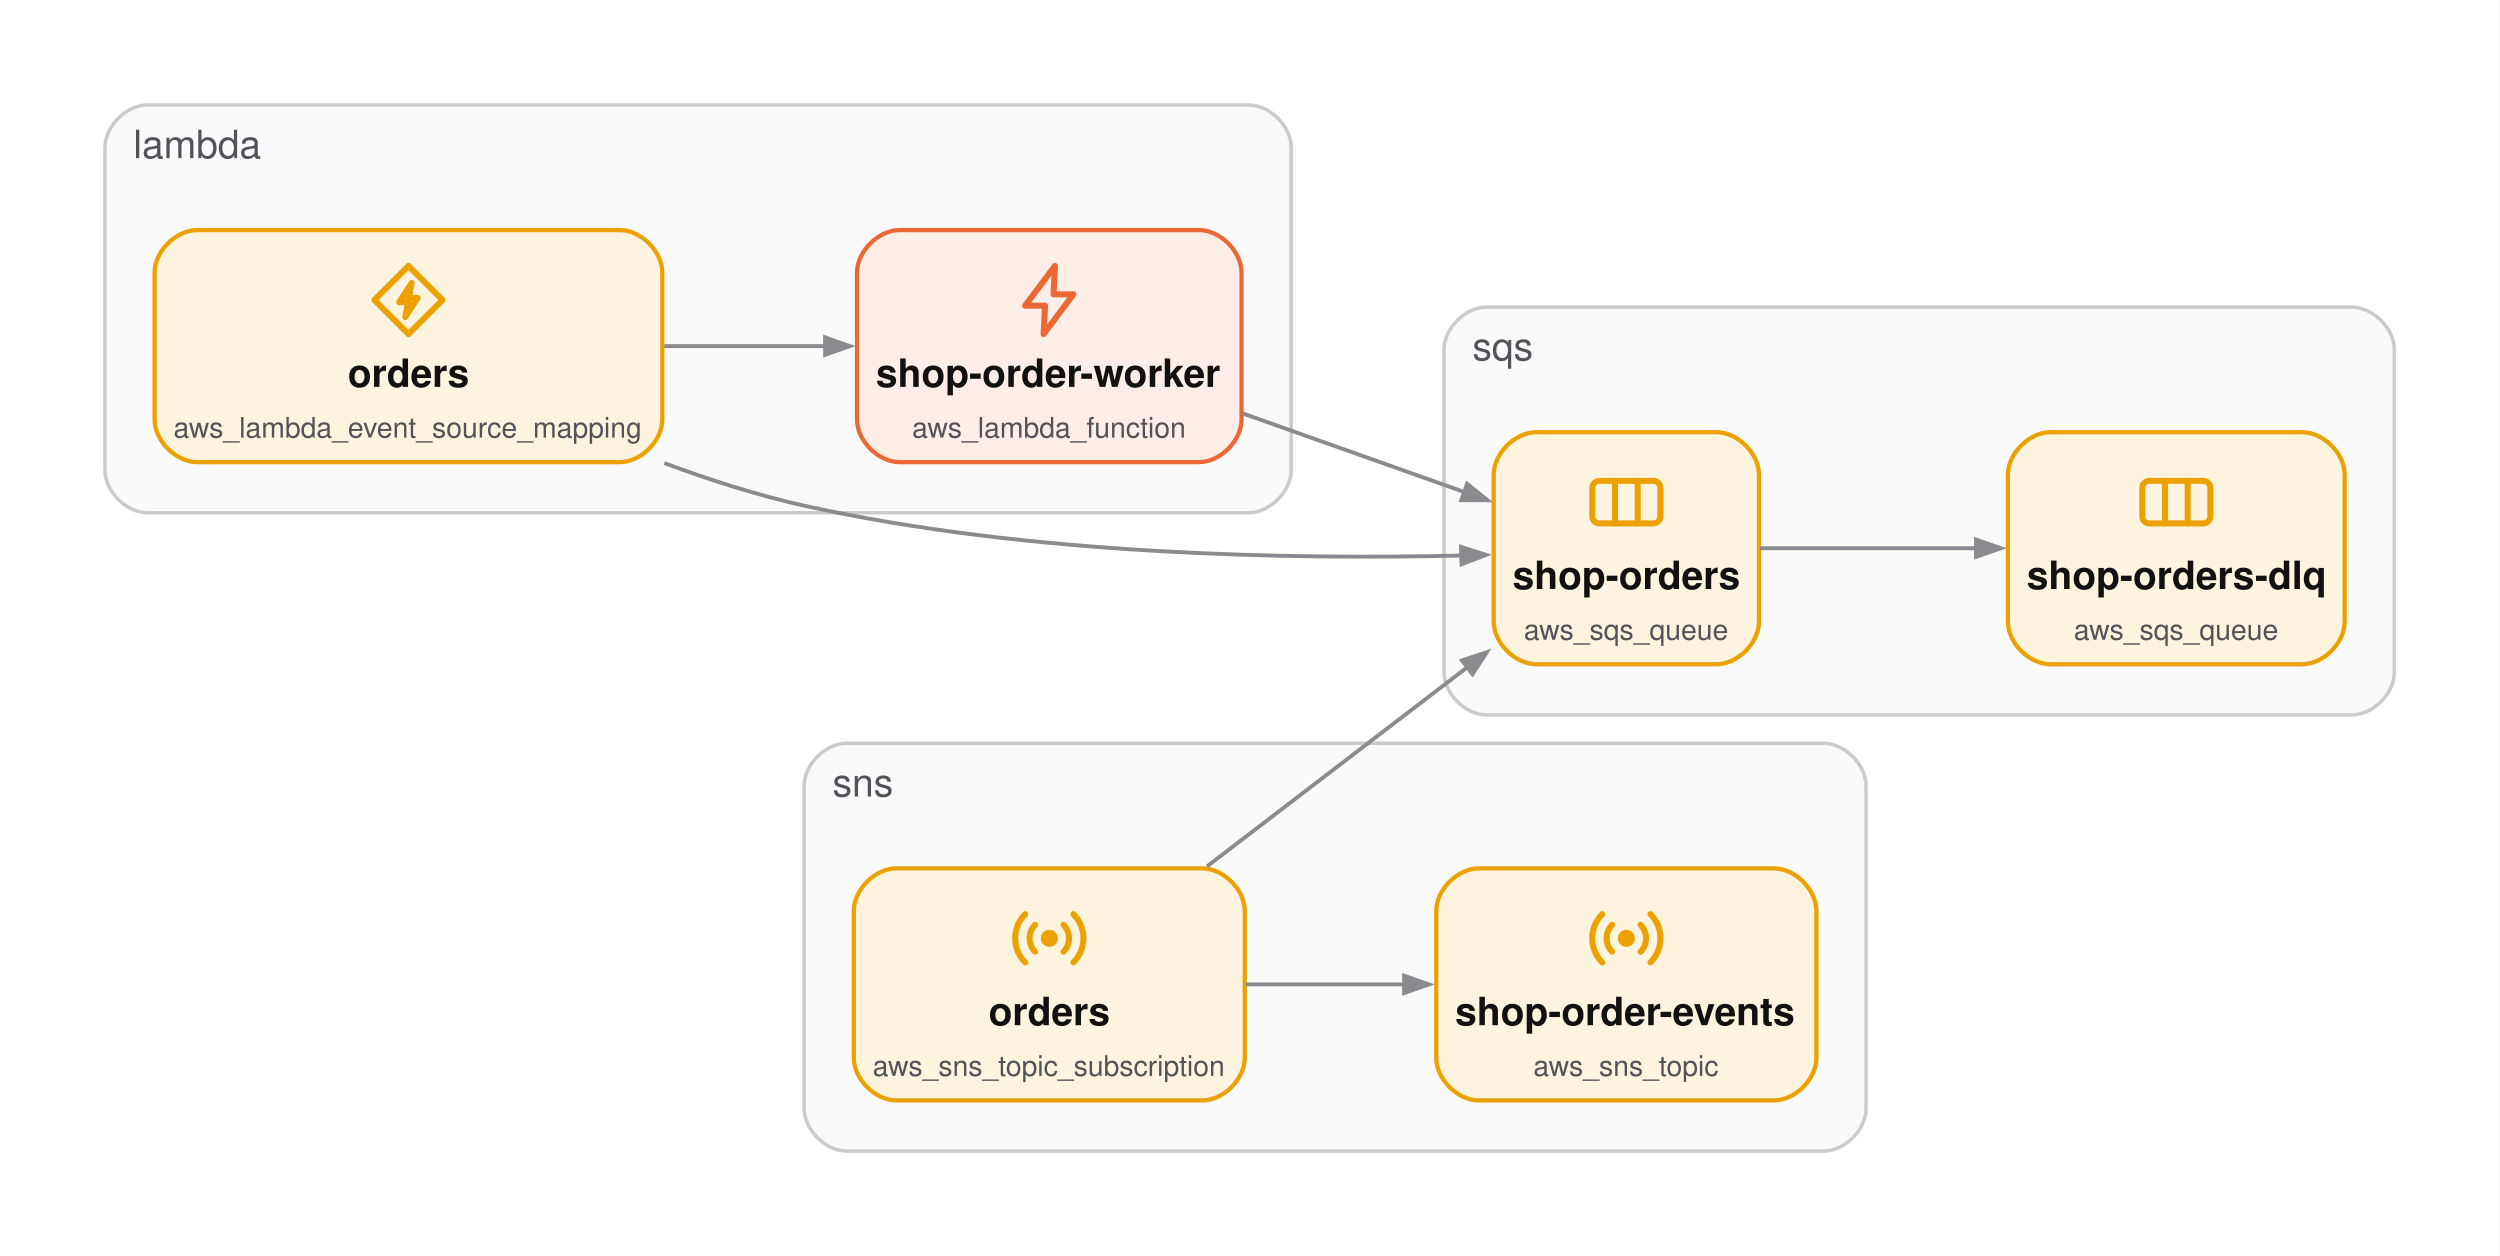
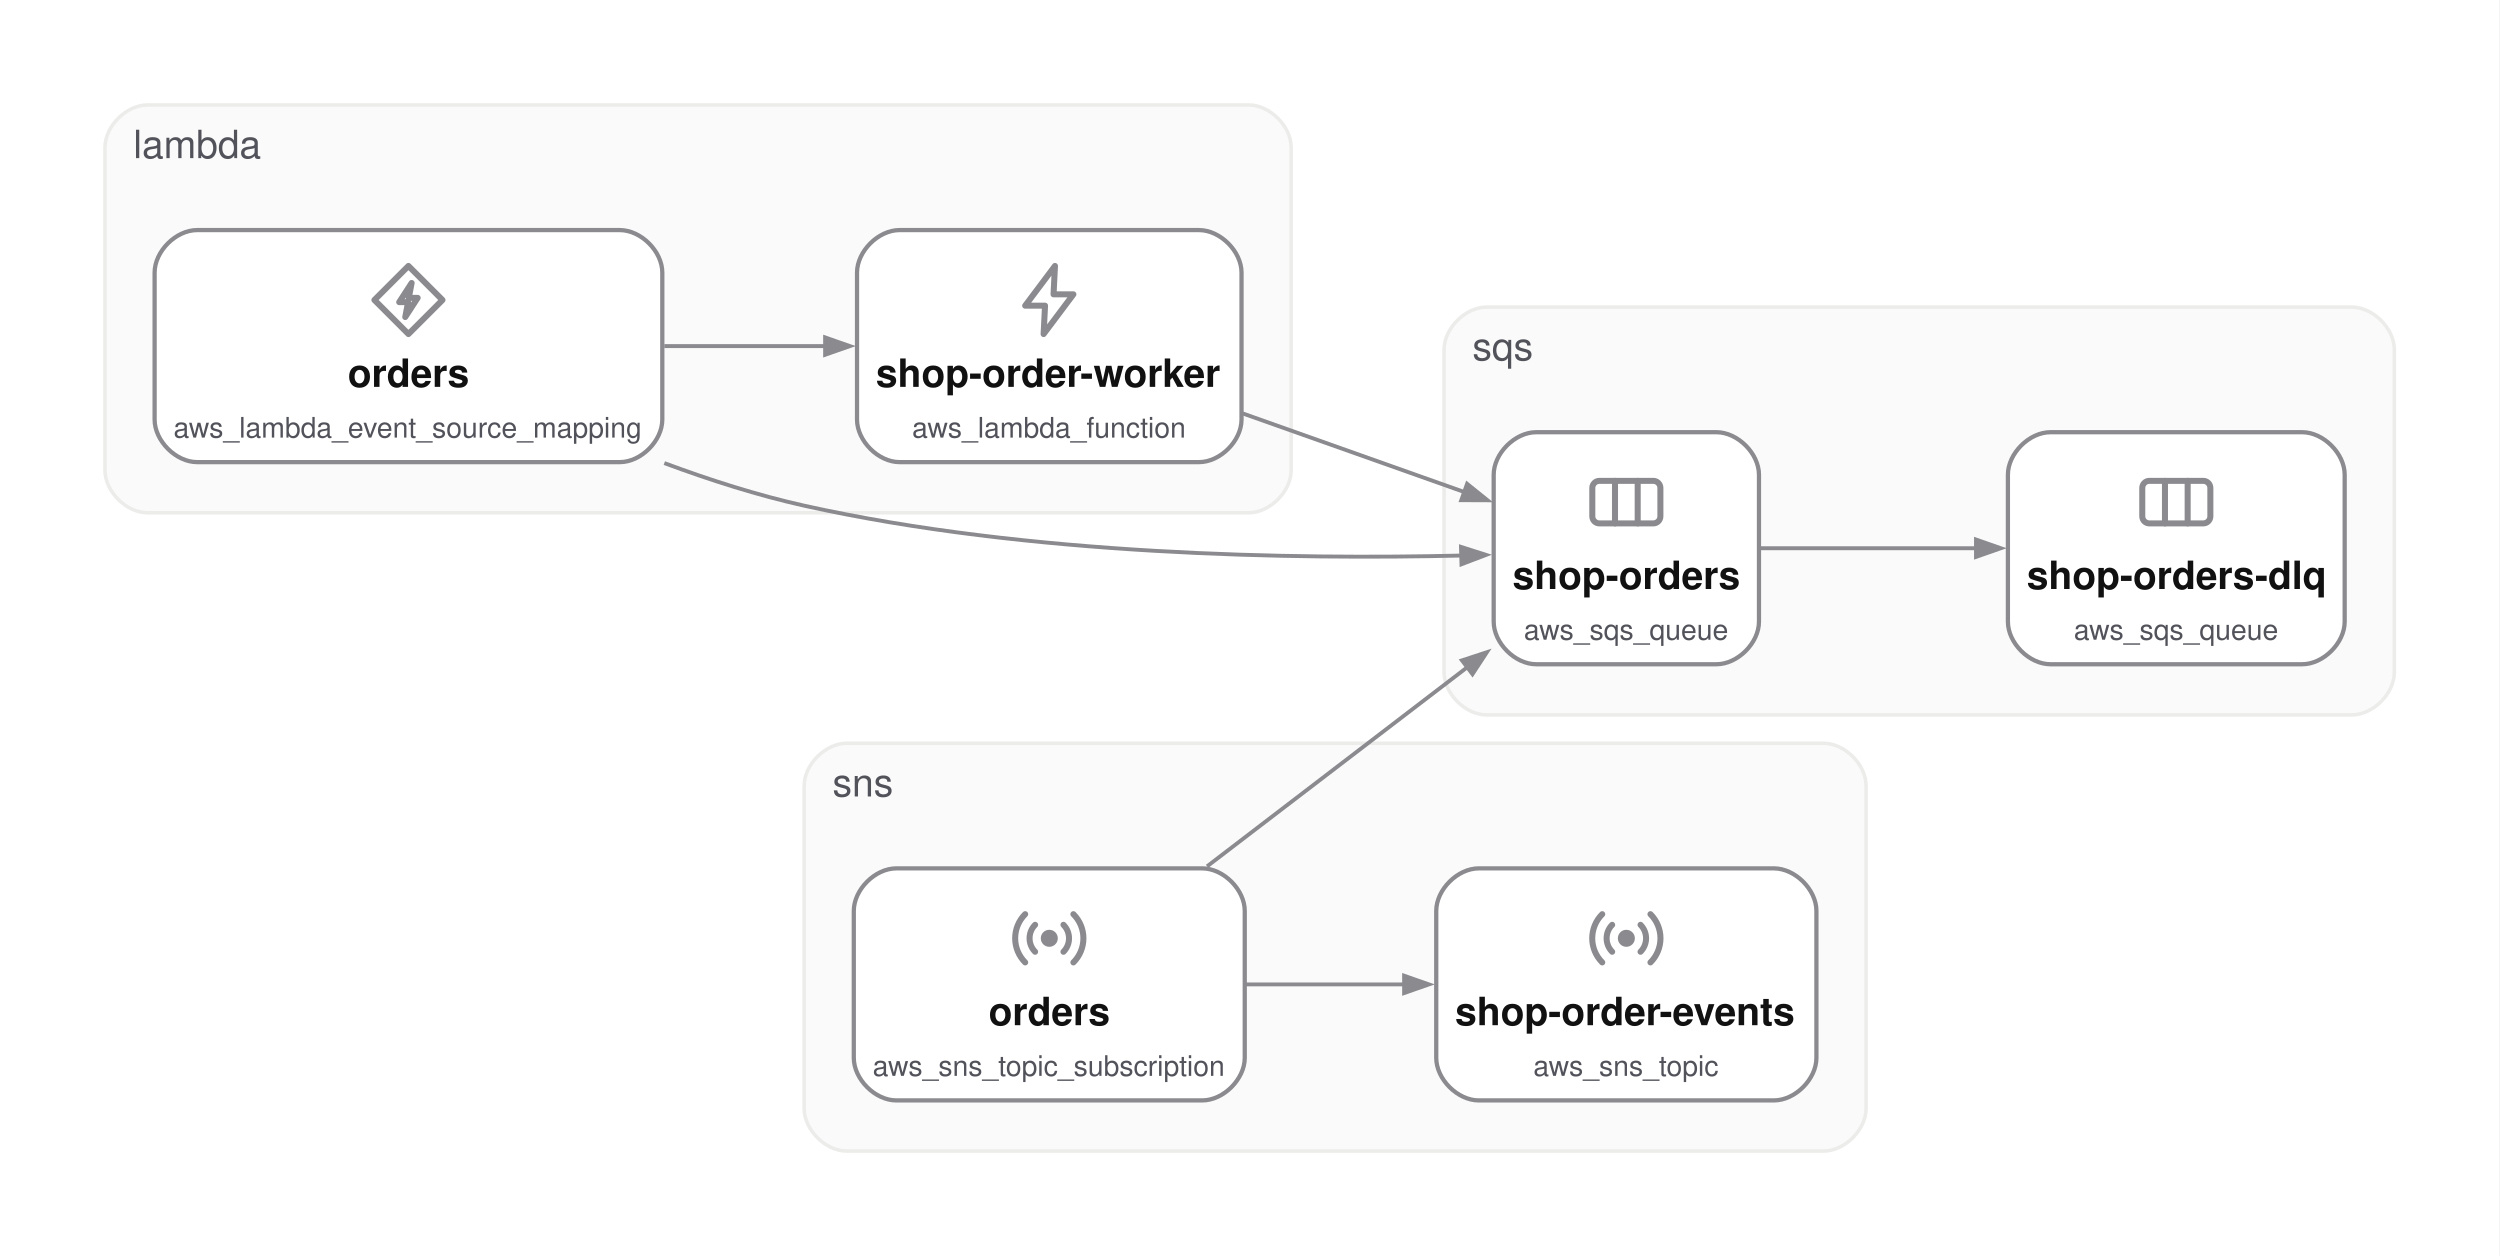
<svg xmlns="http://www.w3.org/2000/svg" width="705pt" height="354pt" viewBox="0.00 0.00 705.00 354.00">
  <g id="graph0" class="graph" transform="scale(1 1) rotate(0) translate(21.6 332.6)">
    <polygon fill="#ffffff" stroke="none" points="-21.6,21.6 -21.6,-332.6 683.2,-332.6 683.2,21.6 -21.6,21.6" />
    <g id="clust1" class="cluster">
-       <path fill="#fafafa" stroke="#cbcbce" d="M20,-188C20,-188 330.51,-188 330.51,-188 336.51,-188 342.51,-194 342.51,-200 342.51,-200 342.51,-291 342.51,-291 342.51,-297 336.51,-303 330.51,-303 330.51,-303 20,-303 20,-303 14,-303 8,-297 8,-291 8,-291 8,-200 8,-200 8,-194 14,-188 20,-188" />
+       <path fill="#fafafa" stroke="#ececea" d="M20,-188C20,-188 330.51,-188 330.51,-188 336.51,-188 342.51,-194 342.51,-200 342.51,-200 342.51,-291 342.51,-291 342.51,-297 336.51,-303 330.51,-303 330.51,-303 20,-303 20,-303 14,-303 8,-297 8,-291 8,-291 8,-200 8,-200 8,-194 14,-188 20,-188" />
      <text xml:space="preserve" text-anchor="start" x="16" y="-288" font-family="Helvetica,sans-Serif" font-size="11.00" fill="#52525b">lambda</text>
    </g>
    <g id="clust2" class="cluster">
-       <path fill="#fafafa" stroke="#cbcbce" d="M217.17,-8C217.17,-8 492.63,-8 492.63,-8 498.63,-8 504.63,-14 504.63,-20 504.63,-20 504.63,-111 504.63,-111 504.63,-117 498.63,-123 492.63,-123 492.63,-123 217.17,-123 217.17,-123 211.17,-123 205.17,-117 205.17,-111 205.17,-111 205.17,-20 205.17,-20 205.17,-14 211.17,-8 217.17,-8" />
+       <path fill="#fafafa" stroke="#ececea" d="M217.17,-8C217.17,-8 492.63,-8 492.63,-8 498.63,-8 504.63,-14 504.63,-20 504.63,-20 504.63,-111 504.63,-111 504.63,-117 498.63,-123 492.63,-123 492.63,-123 217.17,-123 217.17,-123 211.17,-123 205.17,-117 205.17,-111 205.17,-111 205.17,-20 205.17,-20 205.17,-14 211.17,-8 217.17,-8" />
      <text xml:space="preserve" text-anchor="start" x="213.17" y="-108" font-family="Helvetica,sans-Serif" font-size="11.00" fill="#52525b">sns</text>
    </g>
    <g id="clust3" class="cluster">
-       <path fill="#fafafa" stroke="#cbcbce" d="M397.62,-131C397.62,-131 641.6,-131 641.6,-131 647.6,-131 653.6,-137 653.6,-143 653.6,-143 653.6,-234 653.6,-234 653.6,-240 647.6,-246 641.6,-246 641.6,-246 397.62,-246 397.62,-246 391.62,-246 385.62,-240 385.62,-234 385.62,-234 385.62,-143 385.62,-143 385.62,-137 391.62,-131 397.62,-131" />
+       <path fill="#fafafa" stroke="#ececea" d="M397.62,-131C397.62,-131 641.6,-131 641.6,-131 647.6,-131 653.6,-137 653.6,-143 653.6,-143 653.6,-234 653.6,-234 653.6,-240 647.6,-246 641.6,-246 641.6,-246 397.62,-246 397.62,-246 391.62,-246 385.62,-240 385.62,-234 385.62,-234 385.62,-143 385.62,-143 385.62,-137 391.62,-131 397.62,-131" />
      <text xml:space="preserve" text-anchor="start" x="393.62" y="-231" font-family="Helvetica,sans-Serif" font-size="11.00" fill="#52525b">sqs</text>
    </g>
    <g id="node1" class="node">
-       <path fill="#fdf4e0" stroke="#eda100" stroke-width="1.2" d="M153.17,-267.72C153.17,-267.72 34,-267.72 34,-267.72 28,-267.72 22,-261.72 22,-255.72 22,-255.72 22,-214.28 22,-214.28 22,-208.28 28,-202.28 34,-202.28 34,-202.28 153.17,-202.28 153.17,-202.28 159.17,-202.28 165.17,-208.28 165.17,-214.28 165.17,-214.28 165.17,-255.72 165.17,-255.72 165.17,-261.72 159.17,-267.72 153.17,-267.72" />
-       <g class="driftwood-icon" transform="translate(81.58 -260) scale(1)" fill="none" stroke="#eda100" color="#eda100" stroke-width="1.7" stroke-linecap="round" stroke-linejoin="round">
+       <path fill="#ffffff" stroke="#8a8a8f" stroke-width="1.2" d="M153.17,-267.72C153.17,-267.72 34,-267.72 34,-267.72 28,-267.72 22,-261.72 22,-255.72 22,-255.72 22,-214.28 22,-214.28 22,-208.28 28,-202.28 34,-202.28 34,-202.28 153.17,-202.28 153.17,-202.28 159.17,-202.28 165.17,-208.28 165.17,-214.28 165.17,-214.28 165.17,-255.72 165.17,-255.72 165.17,-261.72 159.17,-267.72 153.17,-267.72" />
+       <g class="driftwood-icon" transform="translate(81.58 -260) scale(1)" fill="none" stroke="#8a8a8f" color="#8a8a8f" stroke-width="1.7" stroke-linecap="round" stroke-linejoin="round">
        <path d="M12 2.4 21.6 12 12 21.6 2.4 12Z" />
        <path d="M12.9 7.2 9.4 12.6h2.5l-.8 4.2 3.5-5.4h-2.5Z" />
      </g>
      <text xml:space="preserve" text-anchor="start" x="76.47" y="-223.5" font-family="Helvetica,sans-Serif" font-weight="bold" font-size="11.00" fill="#111111">orders</text>
      <text xml:space="preserve" text-anchor="start" x="27.32" y="-209.2" font-family="Helvetica,sans-Serif" font-size="8.00" fill="#52525b">aws_lambda_event_source_mapping</text>
    </g>
    <g id="node2" class="node">
-       <path fill="#fdede7" stroke="#eb6834" stroke-width="1.2" d="M316.51,-267.72C316.51,-267.72 232.08,-267.72 232.08,-267.72 226.08,-267.72 220.08,-261.72 220.08,-255.72 220.08,-255.72 220.08,-214.28 220.08,-214.28 220.08,-208.28 226.08,-202.28 232.08,-202.28 232.08,-202.28 316.51,-202.28 316.51,-202.28 322.51,-202.28 328.51,-208.28 328.51,-214.28 328.51,-214.28 328.51,-255.72 328.51,-255.72 328.51,-261.72 322.51,-267.72 316.51,-267.72" />
-       <g class="driftwood-icon" transform="translate(262.3 -260) scale(1)" fill="none" stroke="#eb6834" color="#eb6834" stroke-width="1.7" stroke-linecap="round" stroke-linejoin="round">
+       <path fill="#ffffff" stroke="#8a8a8f" stroke-width="1.2" d="M316.51,-267.72C316.51,-267.72 232.08,-267.72 232.08,-267.72 226.08,-267.72 220.08,-261.72 220.08,-255.72 220.08,-255.72 220.08,-214.28 220.08,-214.28 220.08,-208.28 226.08,-202.28 232.08,-202.28 232.08,-202.28 316.51,-202.28 316.51,-202.28 322.51,-202.28 328.51,-208.28 328.51,-214.28 328.51,-214.28 328.51,-255.72 328.51,-255.72 328.51,-261.72 322.51,-267.72 316.51,-267.72" />
+       <g class="driftwood-icon" transform="translate(262.3 -260) scale(1)" fill="none" stroke="#8a8a8f" color="#8a8a8f" stroke-width="1.7" stroke-linecap="round" stroke-linejoin="round">
        <path d="M13.6 2.4 5.2 13.6h5.6L10.4 21.6l8.4-11.2h-5.6Z" />
      </g>
      <text xml:space="preserve" text-anchor="start" x="225.4" y="-223.5" font-family="Helvetica,sans-Serif" font-weight="bold" font-size="11.00" fill="#111111">shop-order-worker</text>
      <text xml:space="preserve" text-anchor="start" x="235.6" y="-209.2" font-family="Helvetica,sans-Serif" font-size="8.00" fill="#52525b">aws_lambda_function</text>
    </g>
    <g id="edge1" class="edge">
      <path fill="none" stroke="#8a8a8f" stroke-width="1.1" d="M165.73,-235C180.78,-235 196.56,-235 211.24,-235" />
      <polygon fill="#8a8a8f" stroke="#8a8a8f" stroke-width="1.1" points="211.08,-237.45 218.08,-235 211.08,-232.55 211.08,-237.45" />
    </g>
    <g id="node5" class="node">
-       <path fill="#fdf4e0" stroke="#eda100" stroke-width="1.2" d="M462.43,-210.72C462.43,-210.72 411.62,-210.72 411.62,-210.72 405.62,-210.72 399.62,-204.72 399.62,-198.72 399.62,-198.72 399.62,-157.28 399.62,-157.28 399.62,-151.28 405.62,-145.28 411.62,-145.28 411.62,-145.28 462.43,-145.28 462.43,-145.28 468.43,-145.28 474.43,-151.28 474.43,-157.28 474.43,-157.28 474.43,-198.72 474.43,-198.72 474.43,-204.72 468.43,-210.72 462.43,-210.72" />
-       <g class="driftwood-icon" transform="translate(425.03 -203) scale(1)" fill="none" stroke="#eda100" color="#eda100" stroke-width="1.7" stroke-linecap="round" stroke-linejoin="round">
+       <path fill="#ffffff" stroke="#8a8a8f" stroke-width="1.2" d="M462.43,-210.72C462.43,-210.72 411.62,-210.72 411.62,-210.72 405.62,-210.72 399.62,-204.72 399.62,-198.72 399.62,-198.72 399.62,-157.28 399.62,-157.28 399.62,-151.28 405.62,-145.28 411.62,-145.28 411.62,-145.28 462.43,-145.28 462.43,-145.28 468.43,-145.28 474.43,-151.28 474.43,-157.28 474.43,-157.28 474.43,-198.72 474.43,-198.72 474.43,-204.72 468.43,-210.72 462.43,-210.72" />
+       <g class="driftwood-icon" transform="translate(425.03 -203) scale(1)" fill="none" stroke="#8a8a8f" color="#8a8a8f" stroke-width="1.7" stroke-linecap="round" stroke-linejoin="round">
        <rect x="2.4" y="6" width="19.2" height="12" rx="2" />
        <path d="M8.8 6v12M15.2 6v12" />
      </g>
      <text xml:space="preserve" text-anchor="start" x="404.94" y="-166.5" font-family="Helvetica,sans-Serif" font-weight="bold" font-size="11.00" fill="#111111">shop-orders</text>
      <text xml:space="preserve" text-anchor="start" x="408.12" y="-152.2" font-family="Helvetica,sans-Serif" font-size="8.00" fill="#52525b">aws_sqs_queue</text>
    </g>
    <g id="edge2" class="edge">
      <path fill="none" stroke="#8a8a8f" stroke-width="1.1" d="M165.74,-202.01C178.63,-197.21 192.12,-192.91 205.17,-190 268.42,-175.91 343.71,-174.82 390.7,-175.94" />
      <polygon fill="#8a8a8f" stroke="#8a8a8f" stroke-width="1.1" points="390.4,-178.38 397.47,-176.12 390.54,-173.48 390.4,-178.38" />
    </g>
    <g id="edge3" class="edge">
      <path fill="none" stroke="#8a8a8f" stroke-width="1.1" d="M328.82,-216.02C349.11,-208.82 371.99,-200.71 391.38,-193.83" />
      <polygon fill="#8a8a8f" stroke="#8a8a8f" stroke-width="1.1" points="392.12,-196.17 397.89,-191.52 390.48,-191.55 392.12,-196.17" />
    </g>
    <g id="node3" class="node">
-       <path fill="#fdf4e0" stroke="#eda100" stroke-width="1.2" d="M317.42,-87.72C317.42,-87.72 231.17,-87.72 231.17,-87.72 225.17,-87.72 219.17,-81.72 219.17,-75.72 219.17,-75.72 219.17,-34.28 219.17,-34.28 219.17,-28.28 225.17,-22.28 231.17,-22.28 231.17,-22.28 317.42,-22.28 317.42,-22.28 323.42,-22.28 329.42,-28.28 329.42,-34.28 329.42,-34.28 329.42,-75.72 329.42,-75.72 329.42,-81.72 323.42,-87.72 317.42,-87.72" />
-       <g class="driftwood-icon" transform="translate(262.3 -80) scale(1)" fill="none" stroke="#eda100" color="#eda100" stroke-width="1.7" stroke-linecap="round" stroke-linejoin="round">
+       <path fill="#ffffff" stroke="#8a8a8f" stroke-width="1.2" d="M317.42,-87.72C317.42,-87.72 231.17,-87.72 231.17,-87.72 225.17,-87.72 219.17,-81.72 219.17,-75.72 219.17,-75.72 219.17,-34.28 219.17,-34.28 219.17,-28.28 225.17,-22.28 231.17,-22.28 231.17,-22.28 317.42,-22.28 317.42,-22.28 323.42,-22.28 329.42,-28.28 329.42,-34.28 329.42,-34.28 329.42,-75.72 329.42,-75.72 329.42,-81.72 323.42,-87.72 317.42,-87.72" />
+       <g class="driftwood-icon" transform="translate(262.3 -80) scale(1)" fill="none" stroke="#8a8a8f" color="#8a8a8f" stroke-width="1.7" stroke-linecap="round" stroke-linejoin="round">
        <circle cx="12" cy="12" r="2.4" fill="currentColor" stroke="none" />
        <path d="M8 8.2a5.4 5.4 0 0 0 0 7.6M16 8.2a5.4 5.4 0 0 1 0 7.6" />
        <path d="M5.2 5.2a9.6 9.6 0 0 0 0 13.6M18.8 5.2a9.6 9.6 0 0 1 0 13.6" />
      </g>
      <text xml:space="preserve" text-anchor="start" x="257.18" y="-43.5" font-family="Helvetica,sans-Serif" font-weight="bold" font-size="11.00" fill="#111111">orders</text>
      <text xml:space="preserve" text-anchor="start" x="224.49" y="-29.2" font-family="Helvetica,sans-Serif" font-size="8.00" fill="#52525b">aws_sns_topic_subscription</text>
    </g>
    <g id="node4" class="node">
-       <path fill="#fdf4e0" stroke="#eda100" stroke-width="1.2" d="M478.63,-87.72C478.63,-87.72 395.42,-87.72 395.42,-87.72 389.42,-87.72 383.42,-81.72 383.42,-75.72 383.42,-75.72 383.42,-34.28 383.42,-34.28 383.42,-28.28 389.42,-22.28 395.42,-22.28 395.42,-22.28 478.63,-22.28 478.63,-22.28 484.63,-22.28 490.63,-28.28 490.63,-34.28 490.63,-34.28 490.63,-75.72 490.63,-75.72 490.63,-81.72 484.63,-87.72 478.63,-87.72" />
-       <g class="driftwood-icon" transform="translate(425.03 -80) scale(1)" fill="none" stroke="#eda100" color="#eda100" stroke-width="1.7" stroke-linecap="round" stroke-linejoin="round">
+       <path fill="#ffffff" stroke="#8a8a8f" stroke-width="1.2" d="M478.63,-87.72C478.63,-87.72 395.42,-87.72 395.42,-87.72 389.42,-87.72 383.42,-81.72 383.42,-75.72 383.42,-75.72 383.42,-34.28 383.42,-34.28 383.42,-28.28 389.42,-22.28 395.42,-22.28 395.42,-22.28 478.63,-22.28 478.63,-22.28 484.63,-22.28 490.63,-28.28 490.63,-34.28 490.63,-34.28 490.63,-75.72 490.63,-75.72 490.63,-81.72 484.63,-87.72 478.63,-87.72" />
+       <g class="driftwood-icon" transform="translate(425.03 -80) scale(1)" fill="none" stroke="#8a8a8f" color="#8a8a8f" stroke-width="1.7" stroke-linecap="round" stroke-linejoin="round">
        <circle cx="12" cy="12" r="2.4" fill="currentColor" stroke="none" />
        <path d="M8 8.2a5.4 5.4 0 0 0 0 7.6M16 8.2a5.4 5.4 0 0 1 0 7.6" />
        <path d="M5.2 5.2a9.6 9.6 0 0 0 0 13.6M18.8 5.2a9.6 9.6 0 0 1 0 13.6" />
      </g>
      <text xml:space="preserve" text-anchor="start" x="388.74" y="-43.5" font-family="Helvetica,sans-Serif" font-weight="bold" font-size="11.00" fill="#111111">shop-order-events</text>
      <text xml:space="preserve" text-anchor="start" x="410.79" y="-29.2" font-family="Helvetica,sans-Serif" font-size="8.00" fill="#52525b">aws_sns_topic</text>
    </g>
    <g id="edge4" class="edge">
      <path fill="none" stroke="#8a8a8f" stroke-width="1.1" d="M329.71,-55C344.1,-55 359.73,-55 374.47,-55" />
      <polygon fill="#8a8a8f" stroke="#8a8a8f" stroke-width="1.1" points="374.36,-57.45 381.36,-55 374.36,-52.55 374.36,-57.45" />
    </g>
    <g id="edge5" class="edge">
      <path fill="none" stroke="#8a8a8f" stroke-width="1.1" d="M318.79,-88.29C341.64,-105.77 369.56,-127.14 392.42,-144.63" />
      <polygon fill="#8a8a8f" stroke="#8a8a8f" stroke-width="1.1" points="390.67,-146.37 397.71,-148.68 393.64,-142.48 390.67,-146.37" />
    </g>
    <g id="node6" class="node">
-       <path fill="#fdf4e0" stroke="#eda100" stroke-width="1.2" d="M627.6,-210.72C627.6,-210.72 556.63,-210.72 556.63,-210.72 550.63,-210.72 544.63,-204.72 544.63,-198.72 544.63,-198.72 544.63,-157.28 544.63,-157.28 544.63,-151.28 550.63,-145.28 556.63,-145.28 556.63,-145.28 627.6,-145.28 627.6,-145.28 633.6,-145.28 639.6,-151.28 639.6,-157.28 639.6,-157.28 639.6,-198.72 639.6,-198.72 639.6,-204.72 633.6,-210.72 627.6,-210.72" />
-       <g class="driftwood-icon" transform="translate(580.12 -203) scale(1)" fill="none" stroke="#eda100" color="#eda100" stroke-width="1.7" stroke-linecap="round" stroke-linejoin="round">
+       <path fill="#ffffff" stroke="#8a8a8f" stroke-width="1.2" d="M627.6,-210.72C627.6,-210.72 556.63,-210.72 556.63,-210.72 550.63,-210.72 544.63,-204.72 544.63,-198.72 544.63,-198.72 544.63,-157.28 544.63,-157.28 544.63,-151.28 550.63,-145.28 556.63,-145.28 556.63,-145.28 627.6,-145.28 627.6,-145.28 633.6,-145.28 639.6,-151.28 639.6,-157.28 639.6,-157.28 639.6,-198.72 639.6,-198.72 639.6,-204.72 633.6,-210.72 627.6,-210.72" />
+       <g class="driftwood-icon" transform="translate(580.12 -203) scale(1)" fill="none" stroke="#8a8a8f" color="#8a8a8f" stroke-width="1.7" stroke-linecap="round" stroke-linejoin="round">
        <rect x="2.4" y="6" width="19.2" height="12" rx="2" />
        <path d="M8.8 6v12M15.2 6v12" />
      </g>
      <text xml:space="preserve" text-anchor="start" x="549.95" y="-166.5" font-family="Helvetica,sans-Serif" font-weight="bold" font-size="11.00" fill="#111111">shop-orders-dlq</text>
      <text xml:space="preserve" text-anchor="start" x="563.21" y="-152.2" font-family="Helvetica,sans-Serif" font-size="8.00" fill="#52525b">aws_sqs_queue</text>
    </g>
    <g id="edge6" class="edge">
      <path fill="none" stroke="#8a8a8f" stroke-width="1.1" d="M474.7,-178C492.96,-178 515.43,-178 535.74,-178" />
      <polygon fill="#8a8a8f" stroke="#8a8a8f" stroke-width="1.1" points="535.63,-180.45 542.63,-178 535.63,-175.55 535.63,-180.45" />
    </g>
  </g>
</svg>
